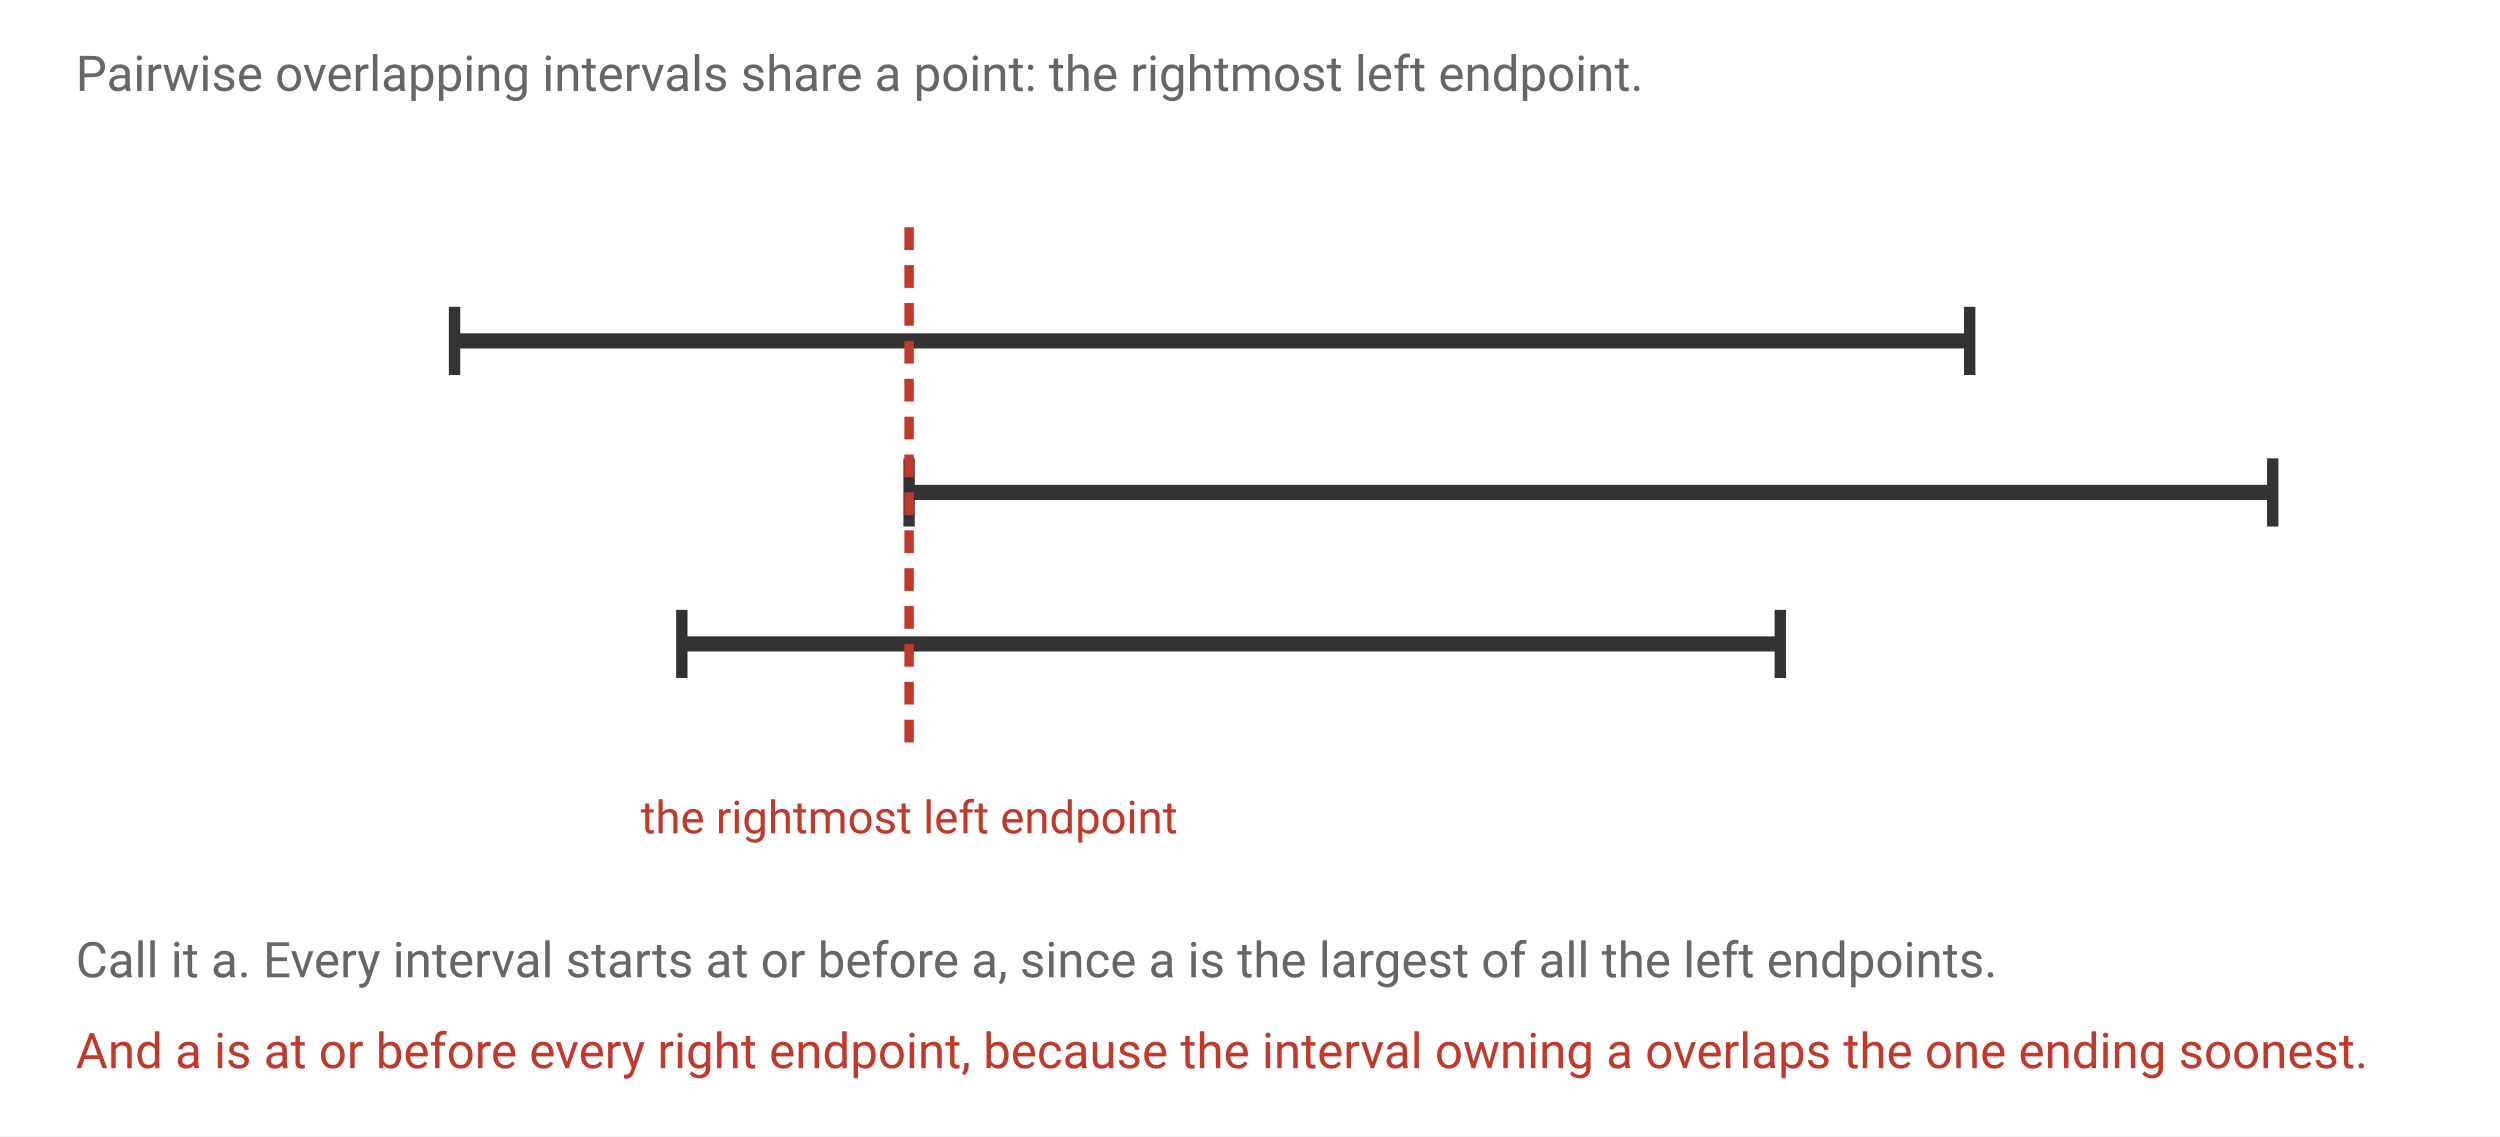
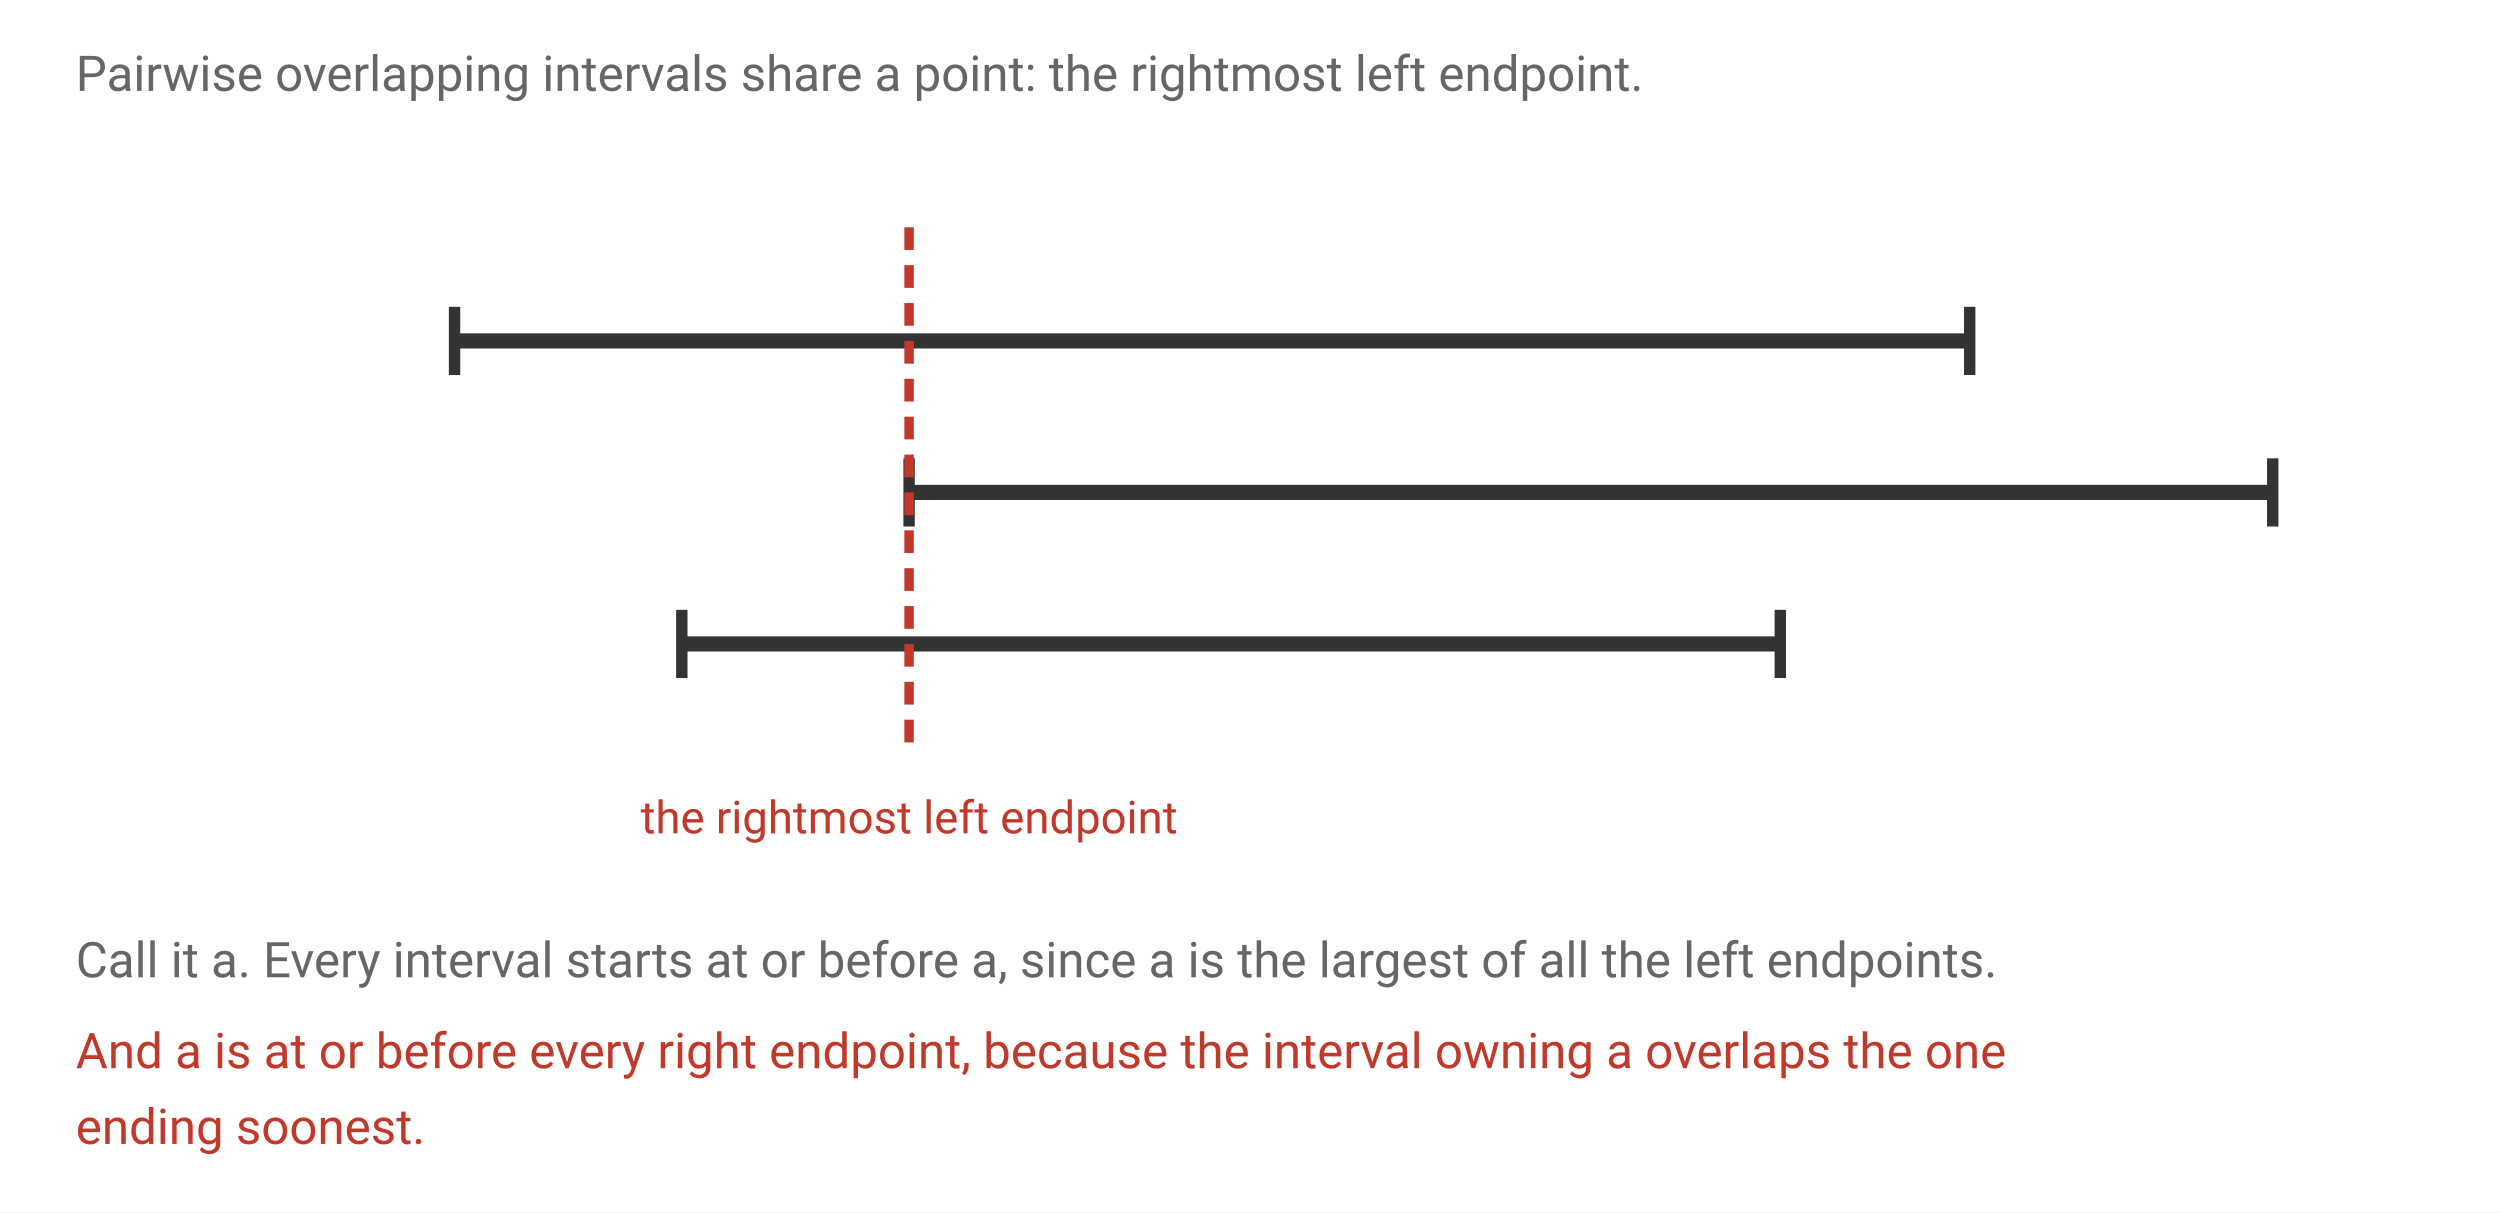
- <svg xmlns="http://www.w3.org/2000/svg" viewBox="0 0 660 300" width="660" height="300" font-family="system-ui, -apple-system, Segoe UI, Roboto, sans-serif">
-   <rect width="660" height="300" fill="#ffffff" />
+ <svg xmlns="http://www.w3.org/2000/svg" viewBox="0 0 660 320" width="660" height="320" font-family="system-ui, -apple-system, Segoe UI, Roboto, sans-serif">
+   <rect width="660" height="320" fill="#ffffff" />
  <text x="20" y="24" font-size="13" fill="#666666">Pairwise overlapping intervals share a point: the rightmost left endpoint.</text>
  <line x1="120" y1="90" x2="520" y2="90" stroke="#333333" stroke-width="4" />
  <line x1="120" y1="81" x2="120" y2="99" stroke="#333333" stroke-width="3" />
  <line x1="520" y1="81" x2="520" y2="99" stroke="#333333" stroke-width="3" />
  <line x1="240" y1="130" x2="600" y2="130" stroke="#333333" stroke-width="4" />
  <line x1="240" y1="121" x2="240" y2="139" stroke="#333333" stroke-width="3" />
  <line x1="600" y1="121" x2="600" y2="139" stroke="#333333" stroke-width="3" />
  <line x1="180" y1="170" x2="470" y2="170" stroke="#333333" stroke-width="4" />
  <line x1="180" y1="161" x2="180" y2="179" stroke="#333333" stroke-width="3" />
  <line x1="470" y1="161" x2="470" y2="179" stroke="#333333" stroke-width="3" />
  <line x1="240" y1="60" x2="240" y2="200" stroke="#C0392B" stroke-width="2.5" stroke-dasharray="6 4" />
  <text x="240" y="220" text-anchor="middle" font-size="12" fill="#C0392B">the rightmost left endpoint</text>
  <text x="20" y="258" text-anchor="start" font-size="13" fill="#666666">Call it a. Every interval starts at or before a, since a is the largest of all the left endpoints.</text>
-   <text x="20" y="282" text-anchor="start" font-size="13" fill="#C0392B">And a is at or before every right endpoint, because the interval owning a overlaps the one ending soonest.</text>
+   <text x="20" y="282.0" font-size="13" fill="#C0392B" text-anchor="start">And a is at or before every right endpoint, because the interval owning a overlaps the one</text>
+   <text x="20" y="302.0" font-size="13" fill="#C0392B" text-anchor="start">ending soonest.</text>
</svg>
